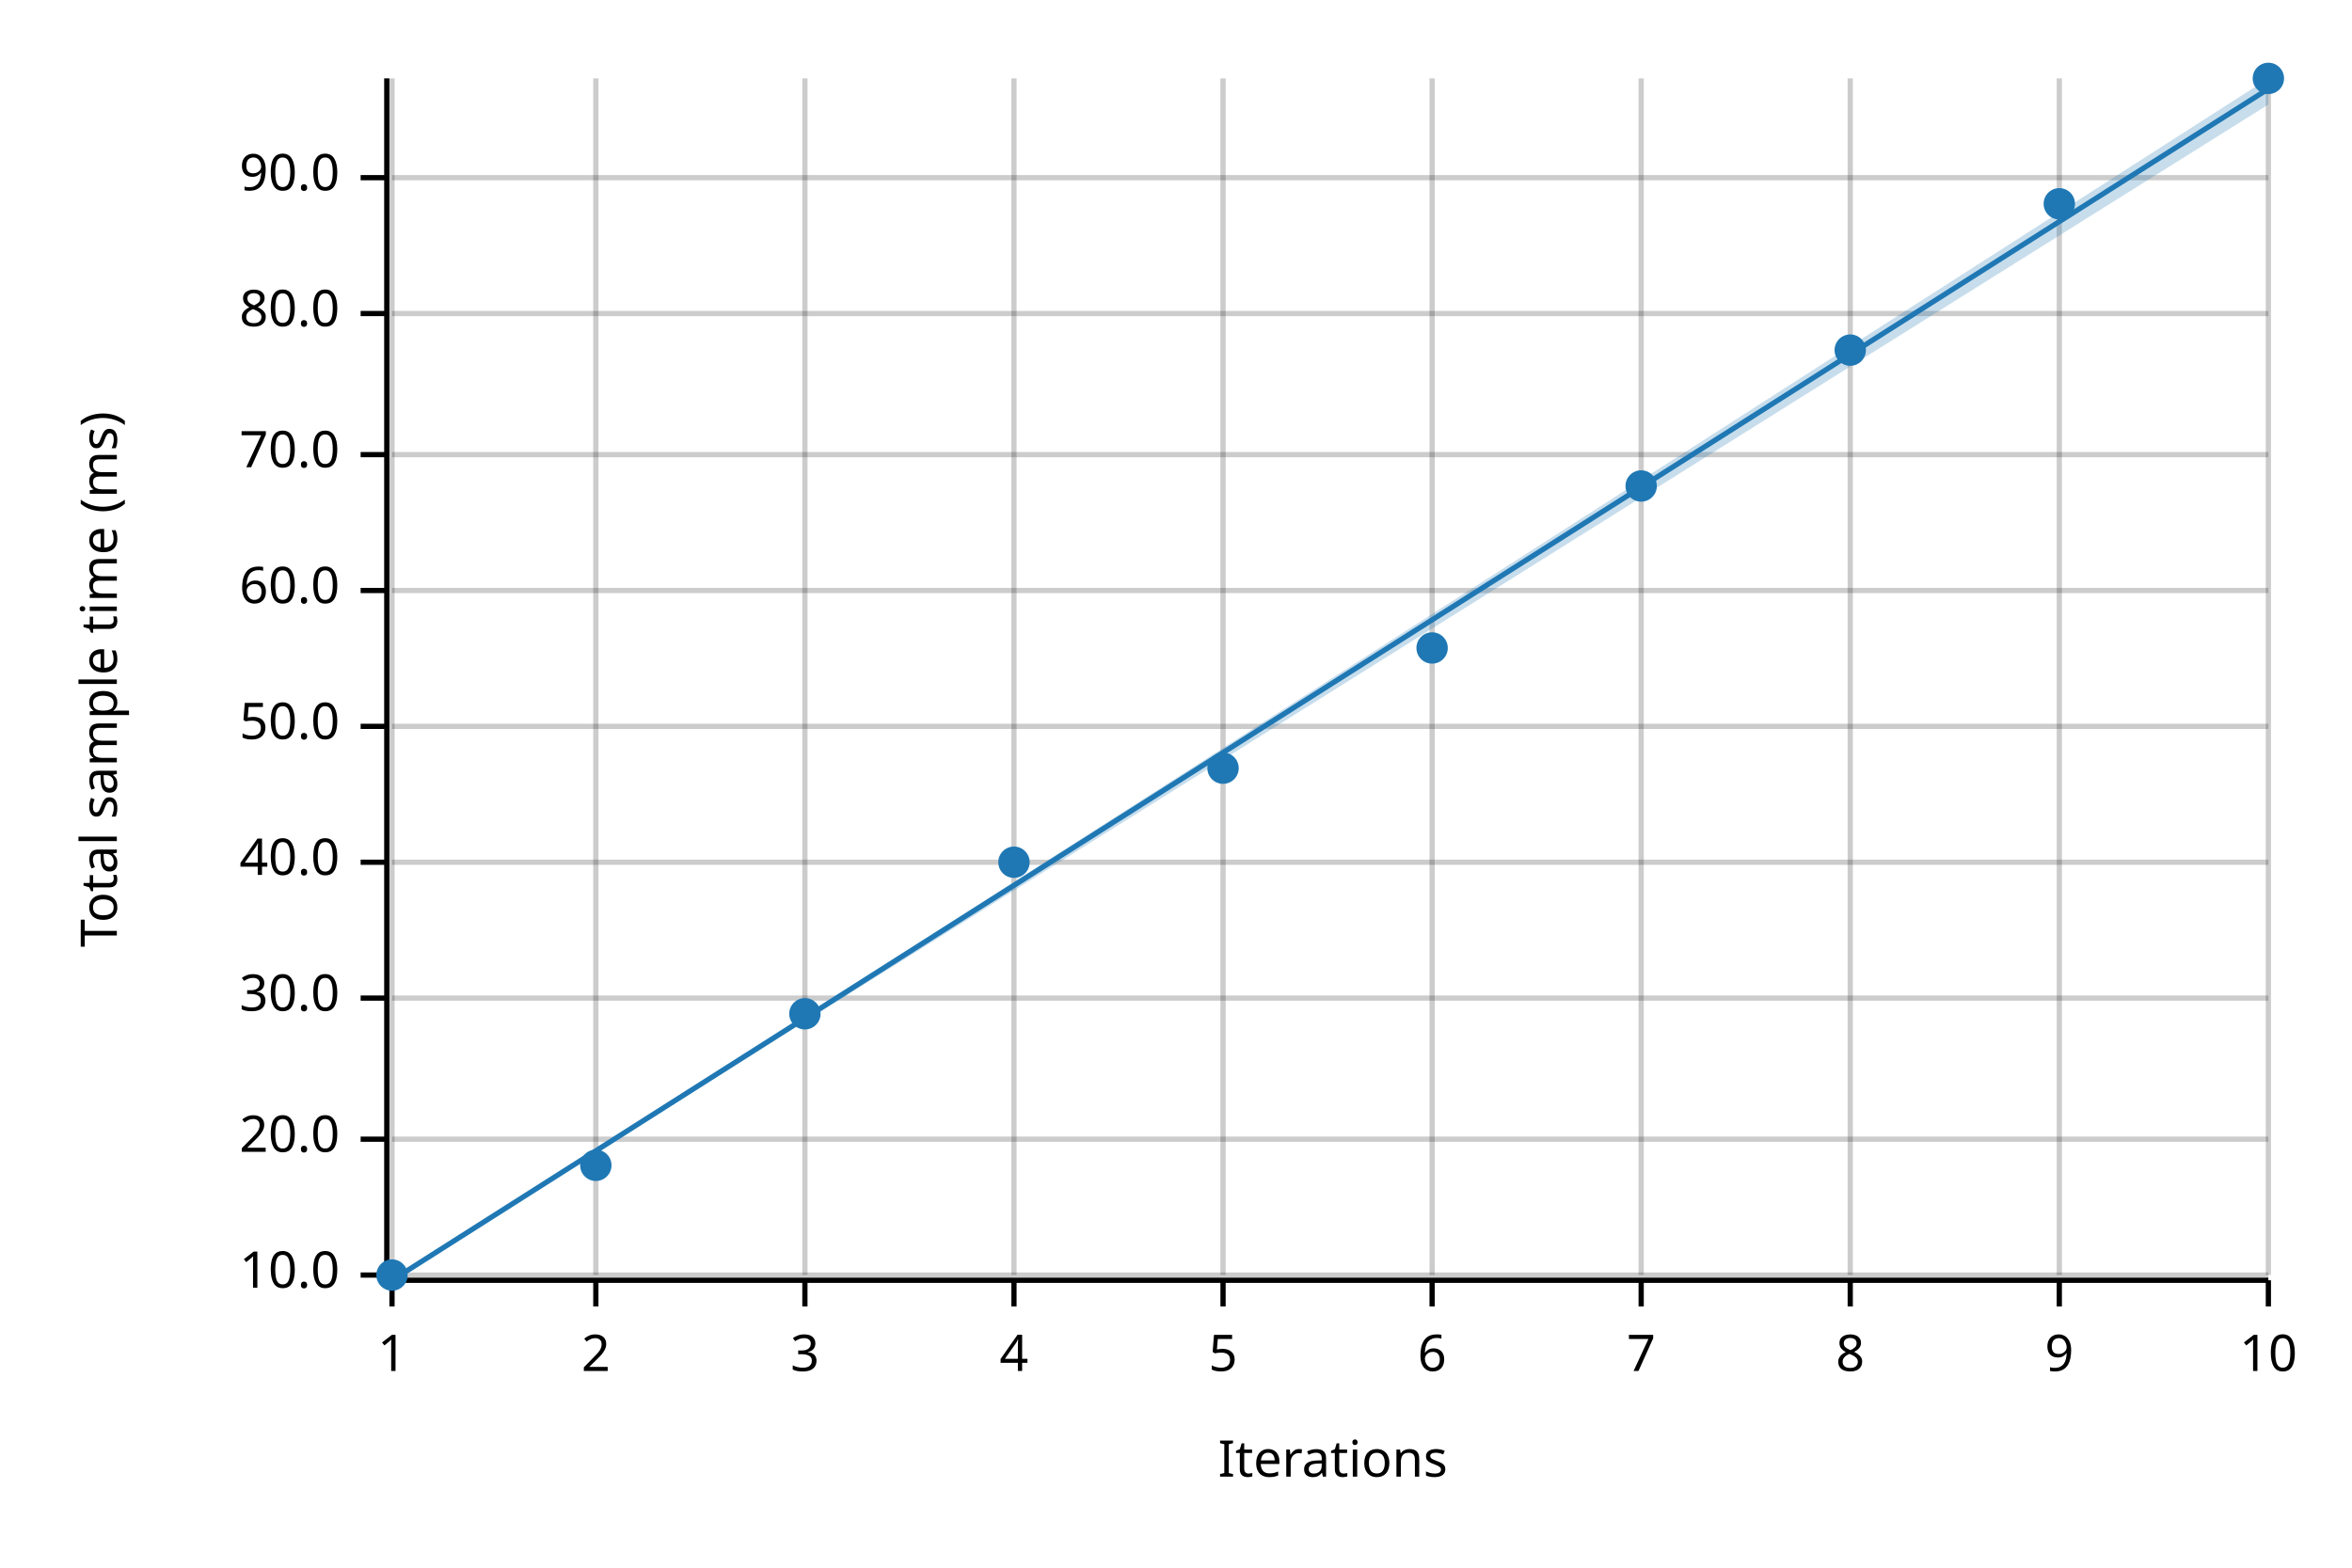
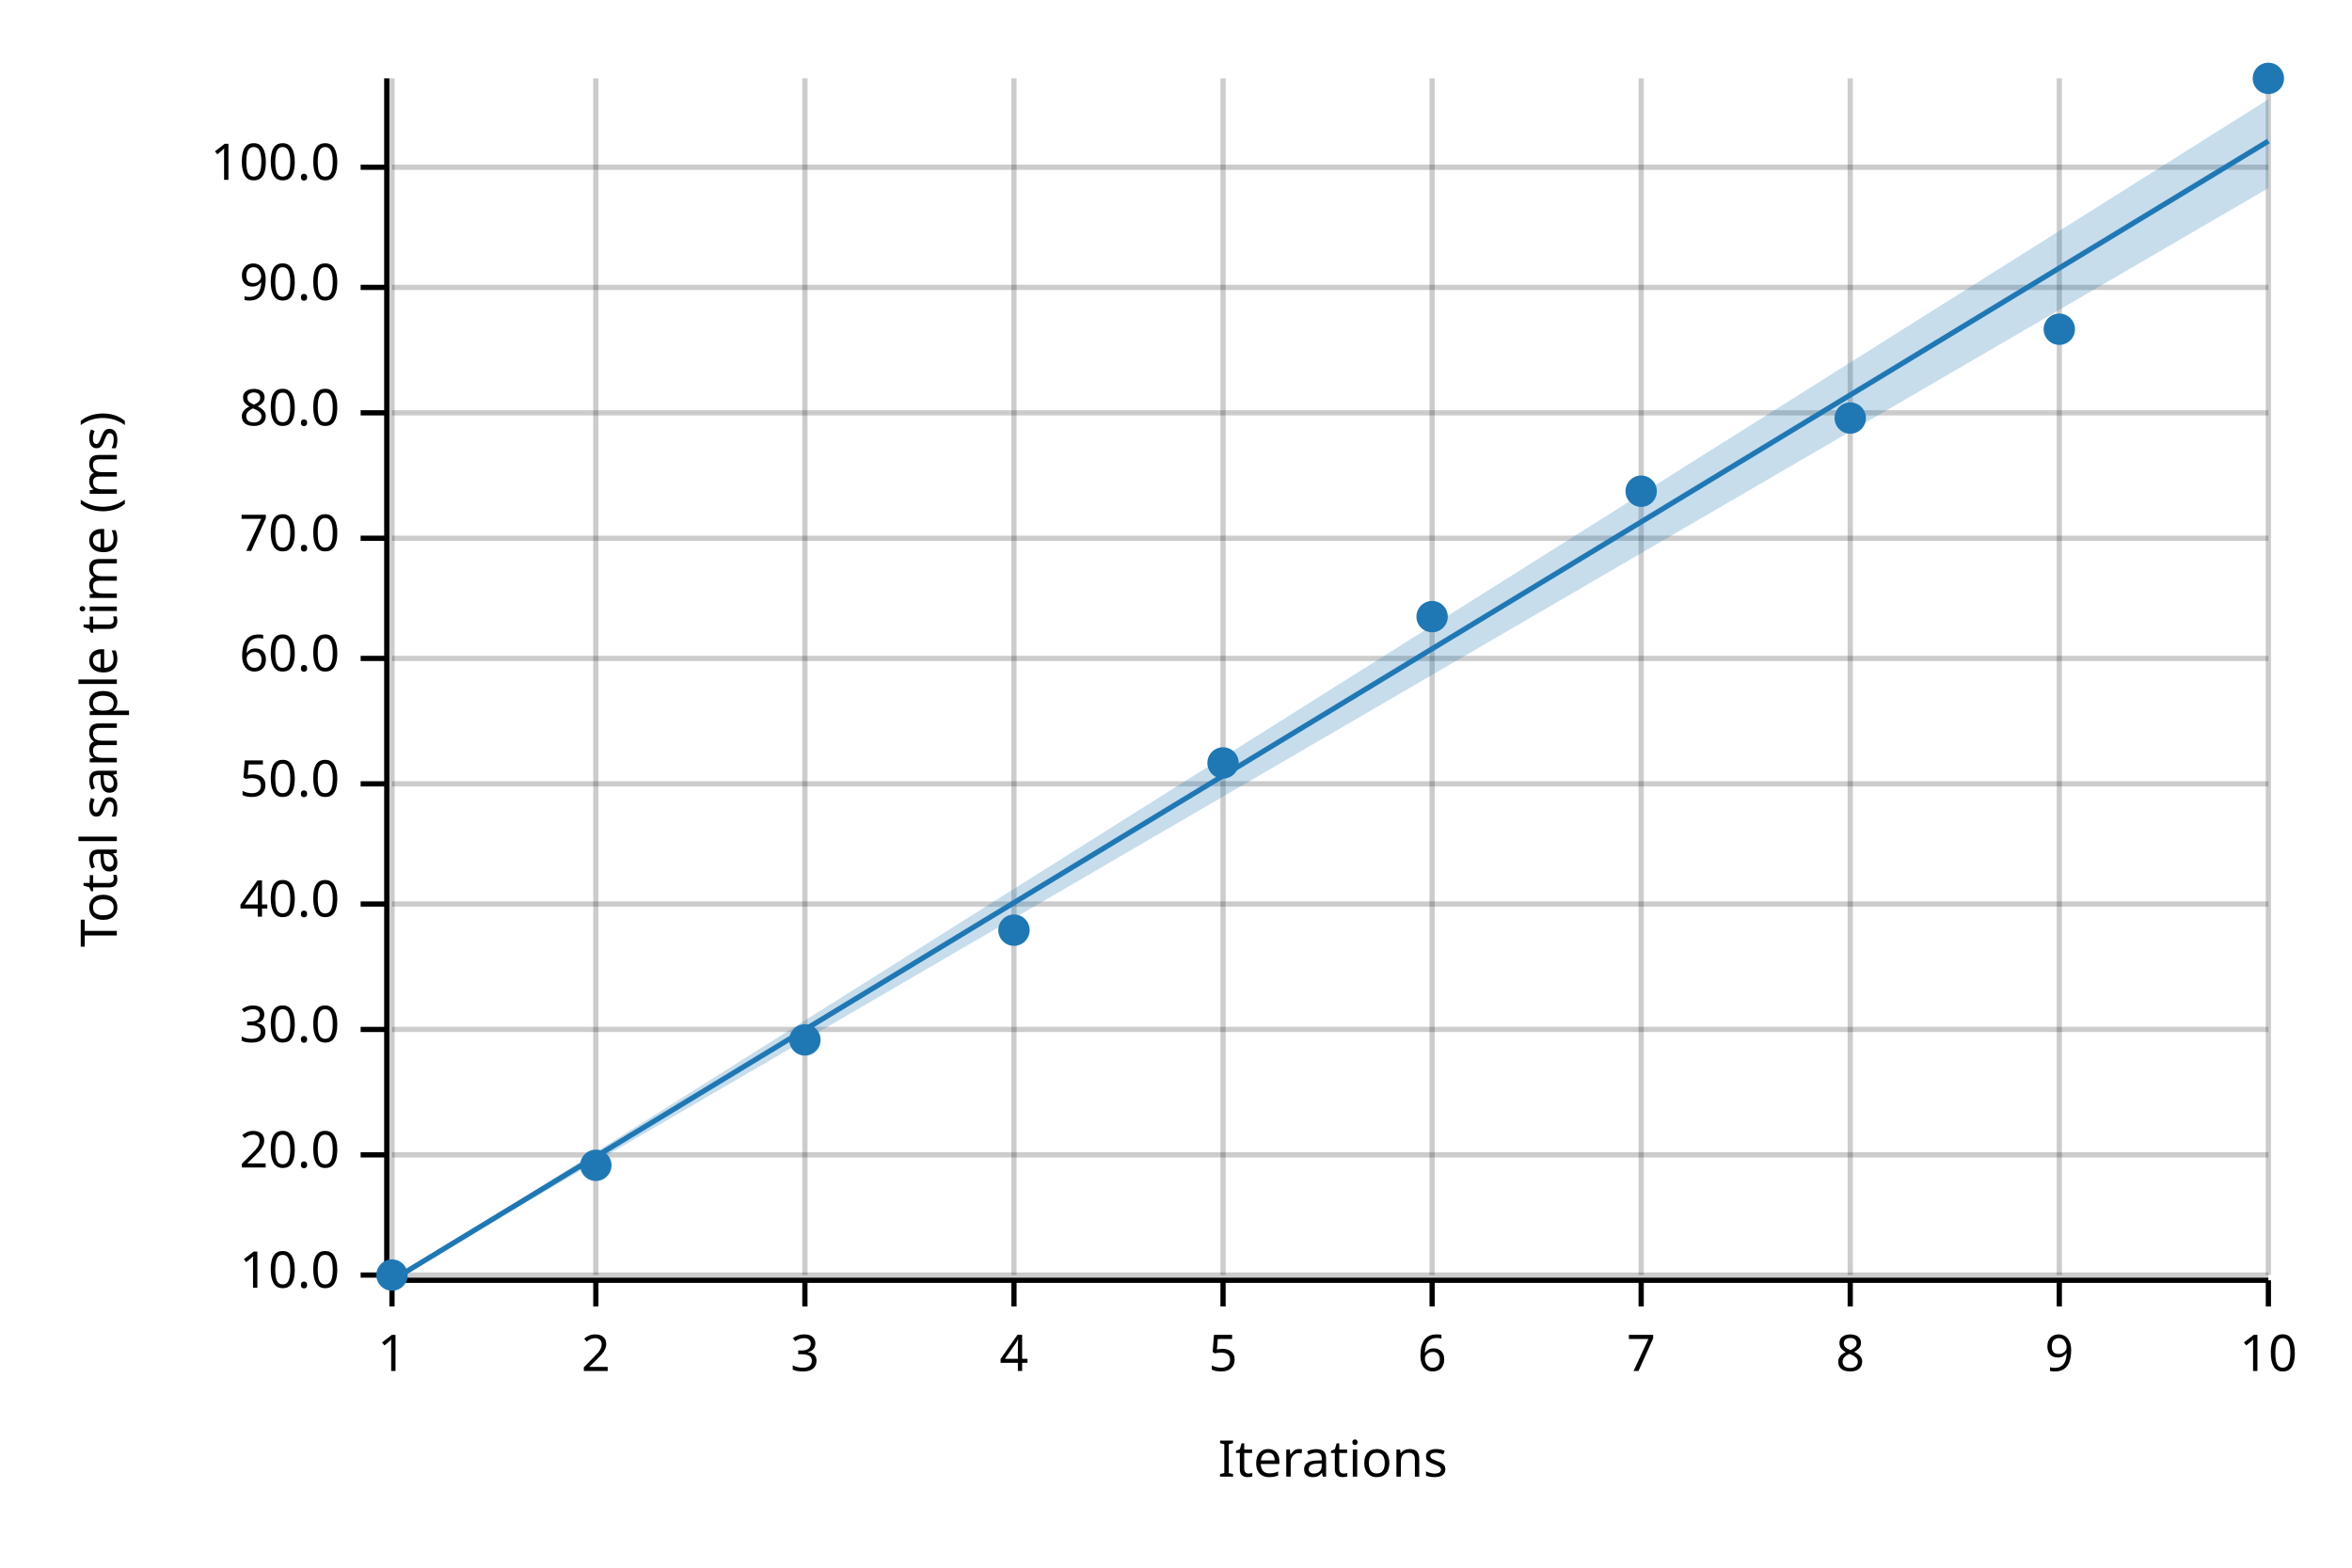
<svg xmlns="http://www.w3.org/2000/svg" width="450" height="300" viewBox="0 0 450 300">
  <text x="15" y="130" dy="0.76em" text-anchor="middle" font-family="sans-serif" font-size="9.677" opacity="1" fill="#000000" transform="rotate(270, 15, 130)">
Total sample time (ms)
</text>
  <text x="255" y="285" dy="-0.5ex" text-anchor="middle" font-family="sans-serif" font-size="9.677" opacity="1" fill="#000000">
Iterations
</text>
  <line opacity="0.2" stroke="#000000" stroke-width="1" x1="75" y1="244" x2="75" y2="15" />
  <line opacity="0.2" stroke="#000000" stroke-width="1" x1="114" y1="244" x2="114" y2="15" />
  <line opacity="0.2" stroke="#000000" stroke-width="1" x1="154" y1="244" x2="154" y2="15" />
  <line opacity="0.2" stroke="#000000" stroke-width="1" x1="194" y1="244" x2="194" y2="15" />
  <line opacity="0.2" stroke="#000000" stroke-width="1" x1="234" y1="244" x2="234" y2="15" />
  <line opacity="0.2" stroke="#000000" stroke-width="1" x1="274" y1="244" x2="274" y2="15" />
  <line opacity="0.2" stroke="#000000" stroke-width="1" x1="314" y1="244" x2="314" y2="15" />
  <line opacity="0.2" stroke="#000000" stroke-width="1" x1="354" y1="244" x2="354" y2="15" />
  <line opacity="0.2" stroke="#000000" stroke-width="1" x1="394" y1="244" x2="394" y2="15" />
  <line opacity="0.2" stroke="#000000" stroke-width="1" x1="434" y1="244" x2="434" y2="15" />
  <line opacity="0.2" stroke="#000000" stroke-width="1" x1="75" y1="244" x2="434" y2="244" />
-   <line opacity="0.2" stroke="#000000" stroke-width="1" x1="75" y1="218" x2="434" y2="218" />
-   <line opacity="0.2" stroke="#000000" stroke-width="1" x1="75" y1="191" x2="434" y2="191" />
-   <line opacity="0.2" stroke="#000000" stroke-width="1" x1="75" y1="165" x2="434" y2="165" />
-   <line opacity="0.2" stroke="#000000" stroke-width="1" x1="75" y1="139" x2="434" y2="139" />
-   <line opacity="0.2" stroke="#000000" stroke-width="1" x1="75" y1="113" x2="434" y2="113" />
-   <line opacity="0.2" stroke="#000000" stroke-width="1" x1="75" y1="87" x2="434" y2="87" />
-   <line opacity="0.2" stroke="#000000" stroke-width="1" x1="75" y1="60" x2="434" y2="60" />
-   <line opacity="0.2" stroke="#000000" stroke-width="1" x1="75" y1="34" x2="434" y2="34" />
+   <line opacity="0.2" stroke="#000000" stroke-width="1" x1="75" y1="221" x2="434" y2="221" />
+   <line opacity="0.2" stroke="#000000" stroke-width="1" x1="75" y1="197" x2="434" y2="197" />
+   <line opacity="0.2" stroke="#000000" stroke-width="1" x1="75" y1="173" x2="434" y2="173" />
+   <line opacity="0.2" stroke="#000000" stroke-width="1" x1="75" y1="150" x2="434" y2="150" />
+   <line opacity="0.2" stroke="#000000" stroke-width="1" x1="75" y1="126" x2="434" y2="126" />
+   <line opacity="0.2" stroke="#000000" stroke-width="1" x1="75" y1="103" x2="434" y2="103" />
+   <line opacity="0.2" stroke="#000000" stroke-width="1" x1="75" y1="79" x2="434" y2="79" />
+   <line opacity="0.2" stroke="#000000" stroke-width="1" x1="75" y1="55" x2="434" y2="55" />
+   <line opacity="0.2" stroke="#000000" stroke-width="1" x1="75" y1="32" x2="434" y2="32" />
  <polyline fill="none" opacity="1" stroke="#000000" stroke-width="1" points="74,15 74,244 " />
  <text x="65" y="244" dy="0.5ex" text-anchor="end" font-family="sans-serif" font-size="9.677" opacity="1" fill="#000000">
10.0
</text>
  <polyline fill="none" opacity="1" stroke="#000000" stroke-width="1" points="69,244 74,244 " />
-   <text x="65" y="218" dy="0.5ex" text-anchor="end" font-family="sans-serif" font-size="9.677" opacity="1" fill="#000000">
+   <text x="65" y="221" dy="0.5ex" text-anchor="end" font-family="sans-serif" font-size="9.677" opacity="1" fill="#000000">
20.0
</text>
-   <polyline fill="none" opacity="1" stroke="#000000" stroke-width="1" points="69,218 74,218 " />
-   <text x="65" y="191" dy="0.5ex" text-anchor="end" font-family="sans-serif" font-size="9.677" opacity="1" fill="#000000">
+   <polyline fill="none" opacity="1" stroke="#000000" stroke-width="1" points="69,221 74,221 " />
+   <text x="65" y="197" dy="0.5ex" text-anchor="end" font-family="sans-serif" font-size="9.677" opacity="1" fill="#000000">
30.0
</text>
-   <polyline fill="none" opacity="1" stroke="#000000" stroke-width="1" points="69,191 74,191 " />
-   <text x="65" y="165" dy="0.5ex" text-anchor="end" font-family="sans-serif" font-size="9.677" opacity="1" fill="#000000">
+   <polyline fill="none" opacity="1" stroke="#000000" stroke-width="1" points="69,197 74,197 " />
+   <text x="65" y="173" dy="0.5ex" text-anchor="end" font-family="sans-serif" font-size="9.677" opacity="1" fill="#000000">
40.0
</text>
-   <polyline fill="none" opacity="1" stroke="#000000" stroke-width="1" points="69,165 74,165 " />
-   <text x="65" y="139" dy="0.5ex" text-anchor="end" font-family="sans-serif" font-size="9.677" opacity="1" fill="#000000">
+   <polyline fill="none" opacity="1" stroke="#000000" stroke-width="1" points="69,173 74,173 " />
+   <text x="65" y="150" dy="0.5ex" text-anchor="end" font-family="sans-serif" font-size="9.677" opacity="1" fill="#000000">
50.0
</text>
-   <polyline fill="none" opacity="1" stroke="#000000" stroke-width="1" points="69,139 74,139 " />
-   <text x="65" y="113" dy="0.5ex" text-anchor="end" font-family="sans-serif" font-size="9.677" opacity="1" fill="#000000">
+   <polyline fill="none" opacity="1" stroke="#000000" stroke-width="1" points="69,150 74,150 " />
+   <text x="65" y="126" dy="0.5ex" text-anchor="end" font-family="sans-serif" font-size="9.677" opacity="1" fill="#000000">
60.0
</text>
-   <polyline fill="none" opacity="1" stroke="#000000" stroke-width="1" points="69,113 74,113 " />
-   <text x="65" y="87" dy="0.5ex" text-anchor="end" font-family="sans-serif" font-size="9.677" opacity="1" fill="#000000">
+   <polyline fill="none" opacity="1" stroke="#000000" stroke-width="1" points="69,126 74,126 " />
+   <text x="65" y="103" dy="0.5ex" text-anchor="end" font-family="sans-serif" font-size="9.677" opacity="1" fill="#000000">
70.0
</text>
-   <polyline fill="none" opacity="1" stroke="#000000" stroke-width="1" points="69,87 74,87 " />
-   <text x="65" y="60" dy="0.5ex" text-anchor="end" font-family="sans-serif" font-size="9.677" opacity="1" fill="#000000">
+   <polyline fill="none" opacity="1" stroke="#000000" stroke-width="1" points="69,103 74,103 " />
+   <text x="65" y="79" dy="0.5ex" text-anchor="end" font-family="sans-serif" font-size="9.677" opacity="1" fill="#000000">
80.0
</text>
-   <polyline fill="none" opacity="1" stroke="#000000" stroke-width="1" points="69,60 74,60 " />
-   <text x="65" y="34" dy="0.5ex" text-anchor="end" font-family="sans-serif" font-size="9.677" opacity="1" fill="#000000">
+   <polyline fill="none" opacity="1" stroke="#000000" stroke-width="1" points="69,79 74,79 " />
+   <text x="65" y="55" dy="0.5ex" text-anchor="end" font-family="sans-serif" font-size="9.677" opacity="1" fill="#000000">
90.0
</text>
-   <polyline fill="none" opacity="1" stroke="#000000" stroke-width="1" points="69,34 74,34 " />
+   <polyline fill="none" opacity="1" stroke="#000000" stroke-width="1" points="69,55 74,55 " />
+   <text x="65" y="32" dy="0.5ex" text-anchor="end" font-family="sans-serif" font-size="9.677" opacity="1" fill="#000000">
+ 100.0
+ </text>
+   <polyline fill="none" opacity="1" stroke="#000000" stroke-width="1" points="69,32 74,32 " />
  <polyline fill="none" opacity="1" stroke="#000000" stroke-width="1" points="75,245 434,245 " />
  <text x="75" y="255" dy="0.76em" text-anchor="middle" font-family="sans-serif" font-size="9.677" opacity="1" fill="#000000">
1
</text>
  <polyline fill="none" opacity="1" stroke="#000000" stroke-width="1" points="75,245 75,250 " />
  <text x="114" y="255" dy="0.76em" text-anchor="middle" font-family="sans-serif" font-size="9.677" opacity="1" fill="#000000">
2
</text>
  <polyline fill="none" opacity="1" stroke="#000000" stroke-width="1" points="114,245 114,250 " />
  <text x="154" y="255" dy="0.76em" text-anchor="middle" font-family="sans-serif" font-size="9.677" opacity="1" fill="#000000">
3
</text>
  <polyline fill="none" opacity="1" stroke="#000000" stroke-width="1" points="154,245 154,250 " />
  <text x="194" y="255" dy="0.76em" text-anchor="middle" font-family="sans-serif" font-size="9.677" opacity="1" fill="#000000">
4
</text>
  <polyline fill="none" opacity="1" stroke="#000000" stroke-width="1" points="194,245 194,250 " />
  <text x="234" y="255" dy="0.76em" text-anchor="middle" font-family="sans-serif" font-size="9.677" opacity="1" fill="#000000">
5
</text>
  <polyline fill="none" opacity="1" stroke="#000000" stroke-width="1" points="234,245 234,250 " />
  <text x="274" y="255" dy="0.76em" text-anchor="middle" font-family="sans-serif" font-size="9.677" opacity="1" fill="#000000">
6
</text>
  <polyline fill="none" opacity="1" stroke="#000000" stroke-width="1" points="274,245 274,250 " />
  <text x="314" y="255" dy="0.76em" text-anchor="middle" font-family="sans-serif" font-size="9.677" opacity="1" fill="#000000">
7
</text>
  <polyline fill="none" opacity="1" stroke="#000000" stroke-width="1" points="314,245 314,250 " />
  <text x="354" y="255" dy="0.76em" text-anchor="middle" font-family="sans-serif" font-size="9.677" opacity="1" fill="#000000">
8
</text>
  <polyline fill="none" opacity="1" stroke="#000000" stroke-width="1" points="354,245 354,250 " />
  <text x="394" y="255" dy="0.76em" text-anchor="middle" font-family="sans-serif" font-size="9.677" opacity="1" fill="#000000">
9
</text>
  <polyline fill="none" opacity="1" stroke="#000000" stroke-width="1" points="394,245 394,250 " />
  <text x="434" y="255" dy="0.76em" text-anchor="middle" font-family="sans-serif" font-size="9.677" opacity="1" fill="#000000">
10
</text>
  <polyline fill="none" opacity="1" stroke="#000000" stroke-width="1" points="434,245 434,250 " />
  <circle cx="75" cy="244" r="3" opacity="1" fill="#1F78B4" stroke="none" stroke-width="1" />
  <circle cx="114" cy="223" r="3" opacity="1" fill="#1F78B4" stroke="none" stroke-width="1" />
-   <circle cx="154" cy="194" r="3" opacity="1" fill="#1F78B4" stroke="none" stroke-width="1" />
-   <circle cx="194" cy="165" r="3" opacity="1" fill="#1F78B4" stroke="none" stroke-width="1" />
-   <circle cx="234" cy="147" r="3" opacity="1" fill="#1F78B4" stroke="none" stroke-width="1" />
-   <circle cx="274" cy="124" r="3" opacity="1" fill="#1F78B4" stroke="none" stroke-width="1" />
-   <circle cx="314" cy="93" r="3" opacity="1" fill="#1F78B4" stroke="none" stroke-width="1" />
-   <circle cx="354" cy="67" r="3" opacity="1" fill="#1F78B4" stroke="none" stroke-width="1" />
-   <circle cx="394" cy="39" r="3" opacity="1" fill="#1F78B4" stroke="none" stroke-width="1" />
+   <circle cx="154" cy="199" r="3" opacity="1" fill="#1F78B4" stroke="none" stroke-width="1" />
+   <circle cx="194" cy="178" r="3" opacity="1" fill="#1F78B4" stroke="none" stroke-width="1" />
+   <circle cx="234" cy="146" r="3" opacity="1" fill="#1F78B4" stroke="none" stroke-width="1" />
+   <circle cx="274" cy="118" r="3" opacity="1" fill="#1F78B4" stroke="none" stroke-width="1" />
+   <circle cx="314" cy="94" r="3" opacity="1" fill="#1F78B4" stroke="none" stroke-width="1" />
+   <circle cx="354" cy="80" r="3" opacity="1" fill="#1F78B4" stroke="none" stroke-width="1" />
+   <circle cx="394" cy="63" r="3" opacity="1" fill="#1F78B4" stroke="none" stroke-width="1" />
  <circle cx="434" cy="15" r="3" opacity="1" fill="#1F78B4" stroke="none" stroke-width="1" />
-   <polyline fill="none" opacity="1" stroke="#1F78B4" stroke-width="1" points="75,245 434,17 " />
-   <polygon opacity="0.25" fill="#1F78B4" points="75,245 434,20 434,15 " />
+   <polyline fill="none" opacity="1" stroke="#1F78B4" stroke-width="1" points="75,245 434,27 " />
+   <polygon opacity="0.25" fill="#1F78B4" points="75,245 434,36 434,19 " />
</svg>
